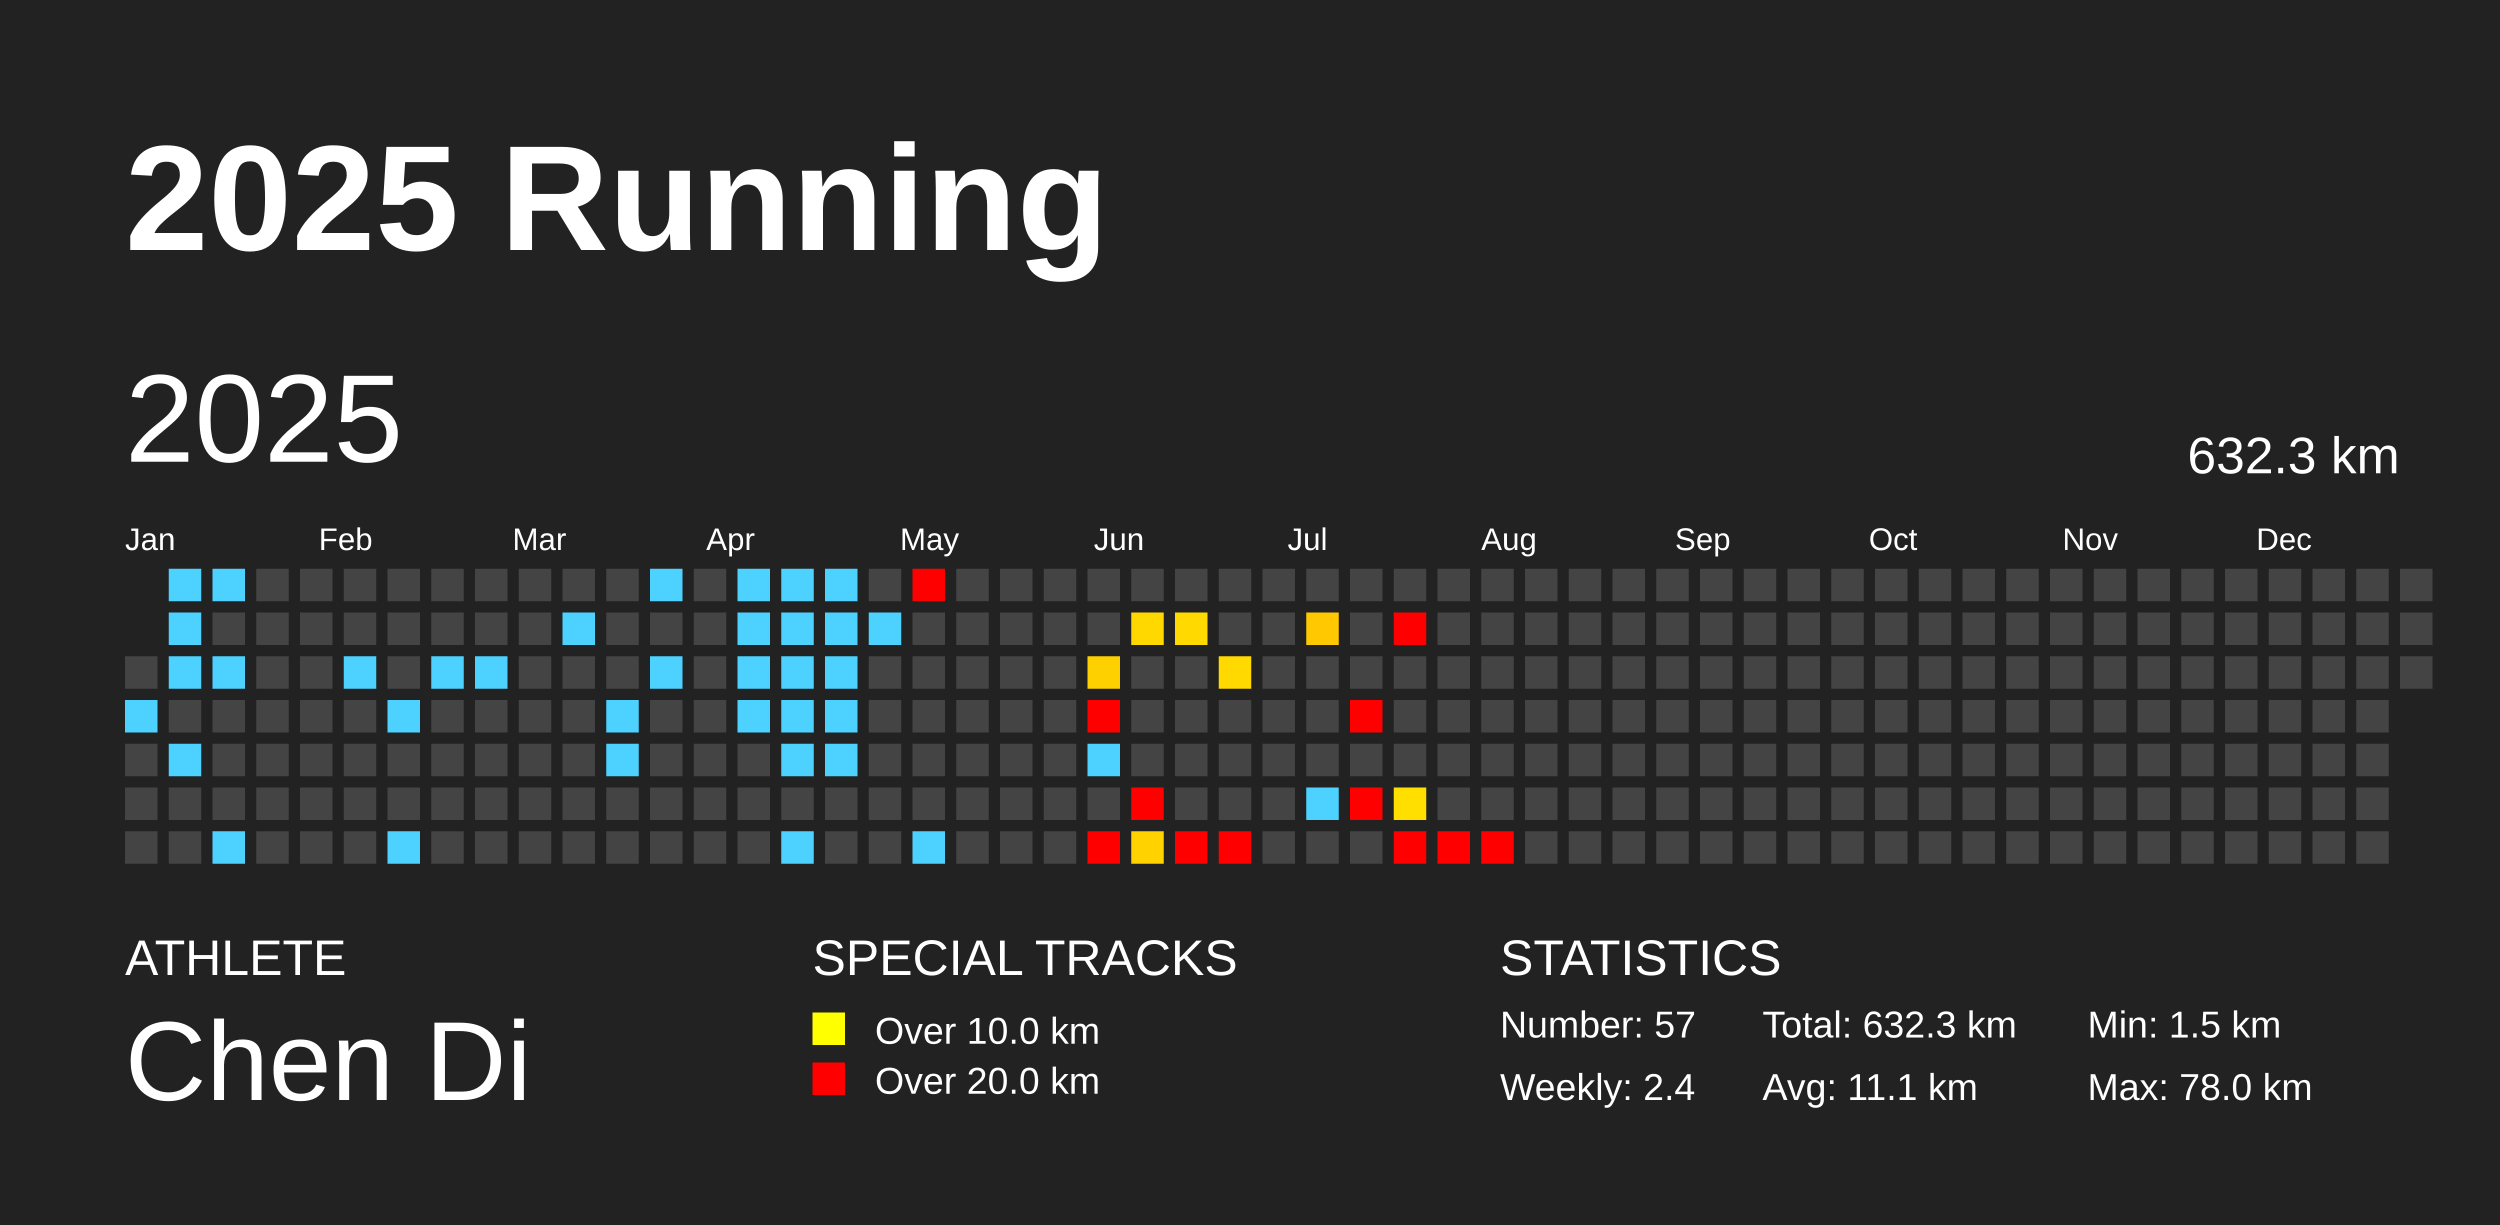
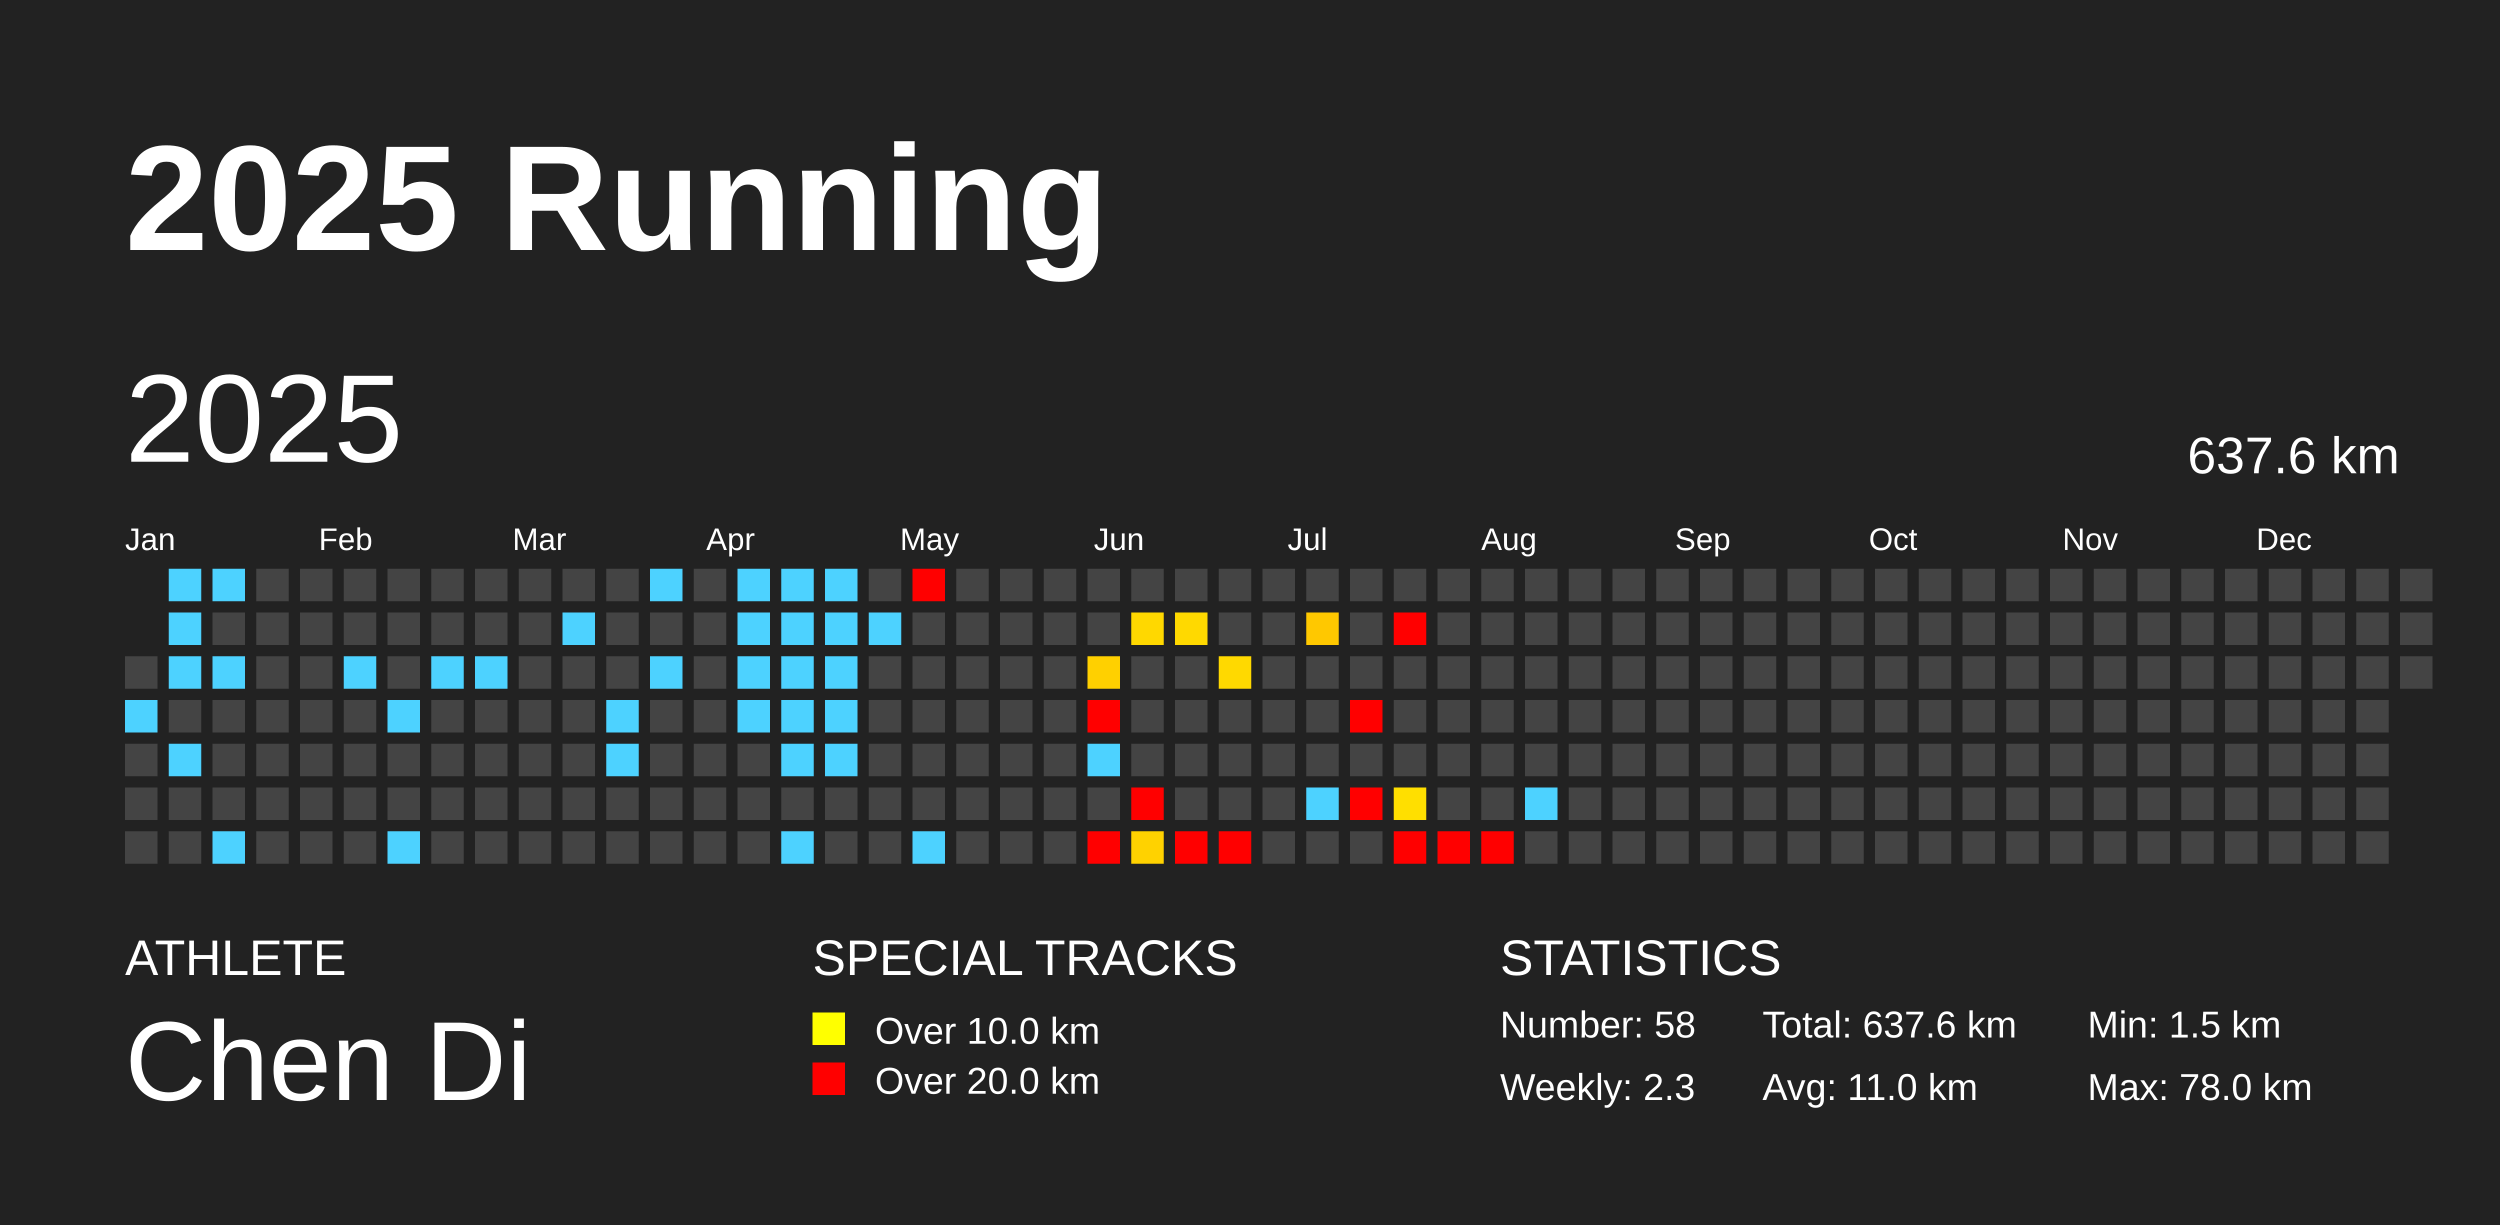
<svg xmlns="http://www.w3.org/2000/svg" baseProfile="full" height="98mm" version="1.1" viewBox="0,0,200,98" width="200mm">
  <defs />
  <rect fill="#222222" height="98" width="200" x="0" y="0" />
  <text fill="#FFFFFF" style="font-size:12px; font-family:Arial; font-weight:bold;" x="10" y="20">2025 Running</text>
  <text fill="#FFFFFF" style="font-size:4px; font-family:Arial" x="10" y="78">ATHLETE</text>
  <text fill="#FFFFFF" style="font-size:9px; font-family:Arial" x="10" y="88">Chen Di</text>
  <text fill="#FFFFFF" style="font-size:4px; font-family:Arial" x="65" y="78">SPECIAL TRACKS</text>
  <rect fill="yellow" height="2.6" width="2.6" x="65" y="81" />
  <text fill="#FFFFFF" style="font-size:3px; font-family:Arial" x="70" y="83.5">Over 10.0 km</text>
  <rect fill="red" height="2.6" width="2.6" x="65" y="85" />
  <text fill="#FFFFFF" style="font-size:3px; font-family:Arial" x="70" y="87.5">Over 20.0 km</text>
  <text fill="#FFFFFF" style="font-size:4px; font-family:Arial" x="120" y="78">STATISTICS</text>
-   <text fill="#FFFFFF" style="font-size:3px; font-family:Arial" x="120" y="83">Number: 57</text>
-   <text fill="#FFFFFF" style="font-size:3px; font-family:Arial" x="120" y="88">Weekly: 2.4</text>
-   <text fill="#FFFFFF" style="font-size:3px; font-family:Arial" x="141" y="83">Total: 632.3 km</text>
-   <text fill="#FFFFFF" style="font-size:3px; font-family:Arial" x="141" y="88">Avg: 11.1 km</text>
+   <text fill="#FFFFFF" style="font-size:3px; font-family:Arial" x="120" y="83">Number: 58</text>
+   <text fill="#FFFFFF" style="font-size:3px; font-family:Arial" x="120" y="88">Weekly: 2.3</text>
+   <text fill="#FFFFFF" style="font-size:3px; font-family:Arial" x="141" y="83">Total: 637.6 km</text>
+   <text fill="#FFFFFF" style="font-size:3px; font-family:Arial" x="141" y="88">Avg: 11.0 km</text>
  <text fill="#FFFFFF" style="font-size:3px; font-family:Arial" x="167" y="83">Min: 1.5 km</text>
  <text fill="#FFFFFF" style="font-size:3px; font-family:Arial" x="167" y="88">Max: 78.0 km</text>
  <text dominant-baseline="hanging" fill="#FFFFFF" style="font-size:10.0px; font-family:Arial;" x="10" y="30">2025</text>
-   <text dominant-baseline="hanging" fill="#FFFFFF" style="font-size:4.125px; font-family:Arial;" x="175" y="35">632.3 km</text>
+   <text dominant-baseline="hanging" fill="#FFFFFF" style="font-size:4.125px; font-family:Arial;" x="175" y="35">637.6 km</text>
  <text fill="#FFFFFF" style="font-size:2.5px; font-family:Arial" x="10.0" y="44">Jan</text>
  <text fill="#FFFFFF" style="font-size:2.5px; font-family:Arial" x="25.5" y="44">Feb</text>
  <text fill="#FFFFFF" style="font-size:2.5px; font-family:Arial" x="41.0" y="44">Mar</text>
  <text fill="#FFFFFF" style="font-size:2.5px; font-family:Arial" x="56.5" y="44">Apr</text>
  <text fill="#FFFFFF" style="font-size:2.5px; font-family:Arial" x="72.0" y="44">May</text>
  <text fill="#FFFFFF" style="font-size:2.5px; font-family:Arial" x="87.5" y="44">Jun</text>
  <text fill="#FFFFFF" style="font-size:2.5px; font-family:Arial" x="103.0" y="44">Jul</text>
  <text fill="#FFFFFF" style="font-size:2.5px; font-family:Arial" x="118.5" y="44">Aug</text>
  <text fill="#FFFFFF" style="font-size:2.5px; font-family:Arial" x="134.0" y="44">Sep</text>
  <text fill="#FFFFFF" style="font-size:2.5px; font-family:Arial" x="149.5" y="44">Oct</text>
  <text fill="#FFFFFF" style="font-size:2.5px; font-family:Arial" x="165.0" y="44">Nov</text>
  <text fill="#FFFFFF" style="font-size:2.5px; font-family:Arial" x="180.5" y="44">Dec</text>
  <rect fill="#444444" height="2.6" width="2.6" x="10.0" y="52.5" />
  <rect fill="#4dd2ff" height="2.6" width="2.6" x="10.0" y="56.0" />
  <rect fill="#444444" height="2.6" width="2.6" x="10.0" y="59.5" />
  <rect fill="#444444" height="2.6" width="2.6" x="10.0" y="63.0" />
  <rect fill="#444444" height="2.6" width="2.6" x="10.0" y="66.5" />
  <rect fill="#4dd2ff" height="2.6" width="2.6" x="13.5" y="45.5" />
  <rect fill="#4dd2ff" height="2.6" width="2.6" x="13.5" y="49.0" />
  <rect fill="#4dd2ff" height="2.6" width="2.6" x="13.5" y="52.5" />
  <rect fill="#444444" height="2.6" width="2.6" x="13.5" y="56.0" />
  <rect fill="#4dd2ff" height="2.6" width="2.6" x="13.5" y="59.5" />
  <rect fill="#444444" height="2.6" width="2.6" x="13.5" y="63.0" />
  <rect fill="#444444" height="2.6" width="2.6" x="13.5" y="66.5" />
  <rect fill="#4dd2ff" height="2.6" width="2.6" x="17.0" y="45.5" />
  <rect fill="#444444" height="2.6" width="2.6" x="17.0" y="49.0" />
  <rect fill="#4dd2ff" height="2.6" width="2.6" x="17.0" y="52.5" />
  <rect fill="#444444" height="2.6" width="2.6" x="17.0" y="56.0" />
  <rect fill="#444444" height="2.6" width="2.6" x="17.0" y="59.5" />
  <rect fill="#444444" height="2.6" width="2.6" x="17.0" y="63.0" />
  <rect fill="#4dd2ff" height="2.6" width="2.6" x="17.0" y="66.5" />
  <rect fill="#444444" height="2.6" width="2.6" x="20.5" y="45.5" />
  <rect fill="#444444" height="2.6" width="2.6" x="20.5" y="49.0" />
  <rect fill="#444444" height="2.6" width="2.6" x="20.5" y="52.5" />
  <rect fill="#444444" height="2.6" width="2.6" x="20.5" y="56.0" />
  <rect fill="#444444" height="2.6" width="2.6" x="20.5" y="59.5" />
  <rect fill="#444444" height="2.6" width="2.6" x="20.5" y="63.0" />
  <rect fill="#444444" height="2.6" width="2.6" x="20.5" y="66.5" />
  <rect fill="#444444" height="2.6" width="2.6" x="24.0" y="45.5" />
  <rect fill="#444444" height="2.6" width="2.6" x="24.0" y="49.0" />
  <rect fill="#444444" height="2.6" width="2.6" x="24.0" y="52.5" />
  <rect fill="#444444" height="2.6" width="2.6" x="24.0" y="56.0" />
  <rect fill="#444444" height="2.6" width="2.6" x="24.0" y="59.5" />
  <rect fill="#444444" height="2.6" width="2.6" x="24.0" y="63.0" />
  <rect fill="#444444" height="2.6" width="2.6" x="24.0" y="66.5" />
  <rect fill="#444444" height="2.6" width="2.6" x="27.5" y="45.5" />
  <rect fill="#444444" height="2.6" width="2.6" x="27.5" y="49.0" />
  <rect fill="#4dd2ff" height="2.6" width="2.6" x="27.5" y="52.5" />
  <rect fill="#444444" height="2.6" width="2.6" x="27.5" y="56.0" />
  <rect fill="#444444" height="2.6" width="2.6" x="27.5" y="59.5" />
  <rect fill="#444444" height="2.6" width="2.6" x="27.5" y="63.0" />
  <rect fill="#444444" height="2.6" width="2.6" x="27.5" y="66.5" />
  <rect fill="#444444" height="2.6" width="2.6" x="31.0" y="45.5" />
  <rect fill="#444444" height="2.6" width="2.6" x="31.0" y="49.0" />
  <rect fill="#444444" height="2.6" width="2.6" x="31.0" y="52.5" />
  <rect fill="#4dd2ff" height="2.6" width="2.6" x="31.0" y="56.0" />
  <rect fill="#444444" height="2.6" width="2.6" x="31.0" y="59.5" />
  <rect fill="#444444" height="2.6" width="2.6" x="31.0" y="63.0" />
  <rect fill="#4dd2ff" height="2.6" width="2.6" x="31.0" y="66.5" />
  <rect fill="#444444" height="2.6" width="2.6" x="34.5" y="45.5" />
  <rect fill="#444444" height="2.6" width="2.6" x="34.5" y="49.0" />
  <rect fill="#4dd2ff" height="2.6" width="2.6" x="34.5" y="52.5" />
  <rect fill="#444444" height="2.6" width="2.6" x="34.5" y="56.0" />
  <rect fill="#444444" height="2.6" width="2.6" x="34.5" y="59.5" />
  <rect fill="#444444" height="2.6" width="2.6" x="34.5" y="63.0" />
  <rect fill="#444444" height="2.6" width="2.6" x="34.5" y="66.5" />
  <rect fill="#444444" height="2.6" width="2.6" x="38.0" y="45.5" />
  <rect fill="#444444" height="2.6" width="2.6" x="38.0" y="49.0" />
  <rect fill="#4dd2ff" height="2.6" width="2.6" x="38.0" y="52.5" />
  <rect fill="#444444" height="2.6" width="2.6" x="38.0" y="56.0" />
  <rect fill="#444444" height="2.6" width="2.6" x="38.0" y="59.5" />
  <rect fill="#444444" height="2.6" width="2.6" x="38.0" y="63.0" />
  <rect fill="#444444" height="2.6" width="2.6" x="38.0" y="66.5" />
  <rect fill="#444444" height="2.6" width="2.6" x="41.5" y="45.5" />
  <rect fill="#444444" height="2.6" width="2.6" x="41.5" y="49.0" />
  <rect fill="#444444" height="2.6" width="2.6" x="41.5" y="52.5" />
  <rect fill="#444444" height="2.6" width="2.6" x="41.5" y="56.0" />
  <rect fill="#444444" height="2.6" width="2.6" x="41.5" y="59.5" />
  <rect fill="#444444" height="2.6" width="2.6" x="41.5" y="63.0" />
  <rect fill="#444444" height="2.6" width="2.6" x="41.5" y="66.5" />
  <rect fill="#444444" height="2.6" width="2.6" x="45.0" y="45.5" />
  <rect fill="#4dd2ff" height="2.6" width="2.6" x="45.0" y="49.0" />
  <rect fill="#444444" height="2.6" width="2.6" x="45.0" y="52.5" />
  <rect fill="#444444" height="2.6" width="2.6" x="45.0" y="56.0" />
  <rect fill="#444444" height="2.6" width="2.6" x="45.0" y="59.5" />
  <rect fill="#444444" height="2.6" width="2.6" x="45.0" y="63.0" />
  <rect fill="#444444" height="2.6" width="2.6" x="45.0" y="66.5" />
  <rect fill="#444444" height="2.6" width="2.6" x="48.5" y="45.5" />
  <rect fill="#444444" height="2.6" width="2.6" x="48.5" y="49.0" />
  <rect fill="#444444" height="2.6" width="2.6" x="48.5" y="52.5" />
  <rect fill="#4dd2ff" height="2.6" width="2.6" x="48.5" y="56.0" />
  <rect fill="#4dd2ff" height="2.6" width="2.6" x="48.5" y="59.5" />
  <rect fill="#444444" height="2.6" width="2.6" x="48.5" y="63.0" />
  <rect fill="#444444" height="2.6" width="2.6" x="48.5" y="66.5" />
  <rect fill="#4dd2ff" height="2.6" width="2.6" x="52.0" y="45.5" />
  <rect fill="#444444" height="2.6" width="2.6" x="52.0" y="49.0" />
  <rect fill="#4dd2ff" height="2.6" width="2.6" x="52.0" y="52.5" />
  <rect fill="#444444" height="2.6" width="2.6" x="52.0" y="56.0" />
  <rect fill="#444444" height="2.6" width="2.6" x="52.0" y="59.5" />
  <rect fill="#444444" height="2.6" width="2.6" x="52.0" y="63.0" />
  <rect fill="#444444" height="2.6" width="2.6" x="52.0" y="66.5" />
  <rect fill="#444444" height="2.6" width="2.6" x="55.5" y="45.5" />
  <rect fill="#444444" height="2.6" width="2.6" x="55.5" y="49.0" />
  <rect fill="#444444" height="2.6" width="2.6" x="55.5" y="52.5" />
  <rect fill="#444444" height="2.6" width="2.6" x="55.5" y="56.0" />
  <rect fill="#444444" height="2.6" width="2.6" x="55.5" y="59.5" />
  <rect fill="#444444" height="2.6" width="2.6" x="55.5" y="63.0" />
  <rect fill="#444444" height="2.6" width="2.6" x="55.5" y="66.5" />
  <rect fill="#4dd2ff" height="2.6" width="2.6" x="59.0" y="45.5" />
  <rect fill="#4dd2ff" height="2.6" width="2.6" x="59.0" y="49.0" />
  <rect fill="#4dd2ff" height="2.6" width="2.6" x="59.0" y="52.5" />
  <rect fill="#4dd2ff" height="2.6" width="2.6" x="59.0" y="56.0" />
  <rect fill="#444444" height="2.6" width="2.6" x="59.0" y="59.5" />
  <rect fill="#444444" height="2.6" width="2.6" x="59.0" y="63.0" />
  <rect fill="#444444" height="2.6" width="2.6" x="59.0" y="66.5" />
  <rect fill="#4dd2ff" height="2.6" width="2.6" x="62.5" y="45.5" />
  <rect fill="#4dd2ff" height="2.6" width="2.6" x="62.5" y="49.0" />
  <rect fill="#4dd2ff" height="2.6" width="2.6" x="62.5" y="52.5" />
  <rect fill="#4dd2ff" height="2.6" width="2.6" x="62.5" y="56.0" />
  <rect fill="#4dd2ff" height="2.6" width="2.6" x="62.5" y="59.5" />
  <rect fill="#444444" height="2.6" width="2.6" x="62.5" y="63.0" />
  <rect fill="#4dd2ff" height="2.6" width="2.6" x="62.5" y="66.5" />
  <rect fill="#4dd2ff" height="2.6" width="2.6" x="66.0" y="45.5" />
  <rect fill="#4dd2ff" height="2.6" width="2.6" x="66.0" y="49.0" />
  <rect fill="#4dd2ff" height="2.6" width="2.6" x="66.0" y="52.5" />
  <rect fill="#4dd2ff" height="2.6" width="2.6" x="66.0" y="56.0" />
  <rect fill="#4dd2ff" height="2.6" width="2.6" x="66.0" y="59.5" />
  <rect fill="#444444" height="2.6" width="2.6" x="66.0" y="63.0" />
  <rect fill="#444444" height="2.6" width="2.6" x="66.0" y="66.5" />
  <rect fill="#444444" height="2.6" width="2.6" x="69.5" y="45.5" />
  <rect fill="#4dd2ff" height="2.6" width="2.6" x="69.5" y="49.0" />
  <rect fill="#444444" height="2.6" width="2.6" x="69.5" y="52.5" />
  <rect fill="#444444" height="2.6" width="2.6" x="69.5" y="56.0" />
  <rect fill="#444444" height="2.6" width="2.6" x="69.5" y="59.5" />
  <rect fill="#444444" height="2.6" width="2.6" x="69.5" y="63.0" />
  <rect fill="#444444" height="2.6" width="2.6" x="69.5" y="66.5" />
  <rect fill="red" height="2.6" width="2.6" x="73.0" y="45.5" />
  <rect fill="#444444" height="2.6" width="2.6" x="73.0" y="49.0" />
  <rect fill="#444444" height="2.6" width="2.6" x="73.0" y="52.5" />
  <rect fill="#444444" height="2.6" width="2.6" x="73.0" y="56.0" />
  <rect fill="#444444" height="2.6" width="2.6" x="73.0" y="59.5" />
  <rect fill="#444444" height="2.6" width="2.6" x="73.0" y="63.0" />
  <rect fill="#4dd2ff" height="2.6" width="2.6" x="73.0" y="66.5" />
  <rect fill="#444444" height="2.6" width="2.6" x="76.5" y="45.5" />
  <rect fill="#444444" height="2.6" width="2.6" x="76.5" y="49.0" />
  <rect fill="#444444" height="2.6" width="2.6" x="76.5" y="52.5" />
  <rect fill="#444444" height="2.6" width="2.6" x="76.5" y="56.0" />
  <rect fill="#444444" height="2.6" width="2.6" x="76.5" y="59.5" />
  <rect fill="#444444" height="2.6" width="2.6" x="76.5" y="63.0" />
  <rect fill="#444444" height="2.6" width="2.6" x="76.5" y="66.5" />
  <rect fill="#444444" height="2.6" width="2.6" x="80.0" y="45.5" />
  <rect fill="#444444" height="2.6" width="2.6" x="80.0" y="49.0" />
  <rect fill="#444444" height="2.6" width="2.6" x="80.0" y="52.5" />
  <rect fill="#444444" height="2.6" width="2.6" x="80.0" y="56.0" />
  <rect fill="#444444" height="2.6" width="2.6" x="80.0" y="59.5" />
  <rect fill="#444444" height="2.6" width="2.6" x="80.0" y="63.0" />
  <rect fill="#444444" height="2.6" width="2.6" x="80.0" y="66.5" />
  <rect fill="#444444" height="2.6" width="2.6" x="83.5" y="45.5" />
  <rect fill="#444444" height="2.6" width="2.6" x="83.5" y="49.0" />
  <rect fill="#444444" height="2.6" width="2.6" x="83.5" y="52.5" />
  <rect fill="#444444" height="2.6" width="2.6" x="83.5" y="56.0" />
  <rect fill="#444444" height="2.6" width="2.6" x="83.5" y="59.5" />
  <rect fill="#444444" height="2.6" width="2.6" x="83.5" y="63.0" />
  <rect fill="#444444" height="2.6" width="2.6" x="83.5" y="66.5" />
  <rect fill="#444444" height="2.6" width="2.6" x="87.0" y="45.5" />
  <rect fill="#444444" height="2.6" width="2.6" x="87.0" y="49.0" />
  <rect fill="#ffd000" height="2.6" width="2.6" x="87.0" y="52.5" />
  <rect fill="red" height="2.6" width="2.6" x="87.0" y="56.0" />
  <rect fill="#4dd2ff" height="2.6" width="2.6" x="87.0" y="59.5" />
  <rect fill="#444444" height="2.6" width="2.6" x="87.0" y="63.0" />
  <rect fill="red" height="2.6" width="2.6" x="87.0" y="66.5" />
  <rect fill="#444444" height="2.6" width="2.6" x="90.5" y="45.5" />
  <rect fill="#ffd800" height="2.6" width="2.6" x="90.5" y="49.0" />
  <rect fill="#444444" height="2.6" width="2.6" x="90.5" y="52.5" />
  <rect fill="#444444" height="2.6" width="2.6" x="90.5" y="56.0" />
  <rect fill="#444444" height="2.6" width="2.6" x="90.5" y="59.5" />
  <rect fill="red" height="2.6" width="2.6" x="90.5" y="63.0" />
  <rect fill="#ffd200" height="2.6" width="2.6" x="90.5" y="66.5" />
  <rect fill="#444444" height="2.6" width="2.6" x="94.0" y="45.5" />
  <rect fill="#ffd900" height="2.6" width="2.6" x="94.0" y="49.0" />
  <rect fill="#444444" height="2.6" width="2.6" x="94.0" y="52.5" />
  <rect fill="#444444" height="2.6" width="2.6" x="94.0" y="56.0" />
  <rect fill="#444444" height="2.6" width="2.6" x="94.0" y="59.5" />
  <rect fill="#444444" height="2.6" width="2.6" x="94.0" y="63.0" />
  <rect fill="red" height="2.6" width="2.6" x="94.0" y="66.5" />
  <rect fill="#444444" height="2.6" width="2.6" x="97.5" y="45.5" />
  <rect fill="#444444" height="2.6" width="2.6" x="97.5" y="49.0" />
  <rect fill="#ffd900" height="2.6" width="2.6" x="97.5" y="52.5" />
  <rect fill="#444444" height="2.6" width="2.6" x="97.5" y="56.0" />
  <rect fill="#444444" height="2.6" width="2.6" x="97.5" y="59.5" />
  <rect fill="#444444" height="2.6" width="2.6" x="97.5" y="63.0" />
  <rect fill="red" height="2.6" width="2.6" x="97.5" y="66.5" />
  <rect fill="#444444" height="2.6" width="2.6" x="101.0" y="45.5" />
  <rect fill="#444444" height="2.6" width="2.6" x="101.0" y="49.0" />
  <rect fill="#444444" height="2.6" width="2.6" x="101.0" y="52.5" />
  <rect fill="#444444" height="2.6" width="2.6" x="101.0" y="56.0" />
  <rect fill="#444444" height="2.6" width="2.6" x="101.0" y="59.5" />
  <rect fill="#444444" height="2.6" width="2.6" x="101.0" y="63.0" />
  <rect fill="#444444" height="2.6" width="2.6" x="101.0" y="66.5" />
  <rect fill="#444444" height="2.6" width="2.6" x="104.5" y="45.5" />
  <rect fill="#ffc800" height="2.6" width="2.6" x="104.5" y="49.0" />
  <rect fill="#444444" height="2.6" width="2.6" x="104.5" y="52.5" />
  <rect fill="#444444" height="2.6" width="2.6" x="104.5" y="56.0" />
  <rect fill="#444444" height="2.6" width="2.6" x="104.5" y="59.5" />
  <rect fill="#4dd2ff" height="2.6" width="2.6" x="104.5" y="63.0" />
  <rect fill="#444444" height="2.6" width="2.6" x="104.5" y="66.5" />
  <rect fill="#444444" height="2.6" width="2.6" x="108.0" y="45.5" />
  <rect fill="#444444" height="2.6" width="2.6" x="108.0" y="49.0" />
  <rect fill="#444444" height="2.6" width="2.6" x="108.0" y="52.5" />
  <rect fill="red" height="2.6" width="2.6" x="108.0" y="56.0" />
  <rect fill="#444444" height="2.6" width="2.6" x="108.0" y="59.5" />
  <rect fill="red" height="2.6" width="2.6" x="108.0" y="63.0" />
  <rect fill="#444444" height="2.6" width="2.6" x="108.0" y="66.5" />
  <rect fill="#444444" height="2.6" width="2.6" x="111.5" y="45.5" />
  <rect fill="red" height="2.6" width="2.6" x="111.5" y="49.0" />
  <rect fill="#444444" height="2.6" width="2.6" x="111.5" y="52.5" />
  <rect fill="#444444" height="2.6" width="2.6" x="111.5" y="56.0" />
  <rect fill="#444444" height="2.6" width="2.6" x="111.5" y="59.5" />
  <rect fill="#ffdf00" height="2.6" width="2.6" x="111.5" y="63.0" />
  <rect fill="red" height="2.6" width="2.6" x="111.5" y="66.5" />
  <rect fill="#444444" height="2.6" width="2.6" x="115.0" y="45.5" />
  <rect fill="#444444" height="2.6" width="2.6" x="115.0" y="49.0" />
  <rect fill="#444444" height="2.6" width="2.6" x="115.0" y="52.5" />
  <rect fill="#444444" height="2.6" width="2.6" x="115.0" y="56.0" />
  <rect fill="#444444" height="2.6" width="2.6" x="115.0" y="59.5" />
  <rect fill="#444444" height="2.6" width="2.6" x="115.0" y="63.0" />
  <rect fill="red" height="2.6" width="2.6" x="115.0" y="66.5" />
  <rect fill="#444444" height="2.6" width="2.6" x="118.5" y="45.5" />
  <rect fill="#444444" height="2.6" width="2.6" x="118.5" y="49.0" />
  <rect fill="#444444" height="2.6" width="2.6" x="118.5" y="52.5" />
  <rect fill="#444444" height="2.6" width="2.6" x="118.5" y="56.0" />
  <rect fill="#444444" height="2.6" width="2.6" x="118.5" y="59.5" />
  <rect fill="#444444" height="2.6" width="2.6" x="118.5" y="63.0" />
  <rect fill="red" height="2.6" width="2.6" x="118.5" y="66.5" />
  <rect fill="#444444" height="2.6" width="2.6" x="122.0" y="45.5" />
  <rect fill="#444444" height="2.6" width="2.6" x="122.0" y="49.0" />
  <rect fill="#444444" height="2.6" width="2.6" x="122.0" y="52.5" />
  <rect fill="#444444" height="2.6" width="2.6" x="122.0" y="56.0" />
  <rect fill="#444444" height="2.6" width="2.6" x="122.0" y="59.5" />
-   <rect fill="#444444" height="2.6" width="2.6" x="122.0" y="63.0" />
+   <rect fill="#4dd2ff" height="2.6" width="2.6" x="122.0" y="63.0" />
  <rect fill="#444444" height="2.6" width="2.6" x="122.0" y="66.5" />
  <rect fill="#444444" height="2.6" width="2.6" x="125.5" y="45.5" />
  <rect fill="#444444" height="2.6" width="2.6" x="125.5" y="49.0" />
  <rect fill="#444444" height="2.6" width="2.6" x="125.5" y="52.5" />
  <rect fill="#444444" height="2.6" width="2.6" x="125.5" y="56.0" />
  <rect fill="#444444" height="2.6" width="2.6" x="125.5" y="59.5" />
  <rect fill="#444444" height="2.6" width="2.6" x="125.5" y="63.0" />
  <rect fill="#444444" height="2.6" width="2.6" x="125.5" y="66.5" />
  <rect fill="#444444" height="2.6" width="2.6" x="129.0" y="45.5" />
  <rect fill="#444444" height="2.6" width="2.6" x="129.0" y="49.0" />
  <rect fill="#444444" height="2.6" width="2.6" x="129.0" y="52.5" />
  <rect fill="#444444" height="2.6" width="2.6" x="129.0" y="56.0" />
  <rect fill="#444444" height="2.6" width="2.6" x="129.0" y="59.5" />
  <rect fill="#444444" height="2.6" width="2.6" x="129.0" y="63.0" />
  <rect fill="#444444" height="2.6" width="2.6" x="129.0" y="66.5" />
  <rect fill="#444444" height="2.6" width="2.6" x="132.5" y="45.5" />
  <rect fill="#444444" height="2.6" width="2.6" x="132.5" y="49.0" />
  <rect fill="#444444" height="2.6" width="2.6" x="132.5" y="52.5" />
  <rect fill="#444444" height="2.6" width="2.6" x="132.5" y="56.0" />
  <rect fill="#444444" height="2.6" width="2.6" x="132.5" y="59.5" />
  <rect fill="#444444" height="2.6" width="2.6" x="132.5" y="63.0" />
  <rect fill="#444444" height="2.6" width="2.6" x="132.5" y="66.5" />
  <rect fill="#444444" height="2.6" width="2.6" x="136.0" y="45.5" />
  <rect fill="#444444" height="2.6" width="2.6" x="136.0" y="49.0" />
  <rect fill="#444444" height="2.6" width="2.6" x="136.0" y="52.5" />
  <rect fill="#444444" height="2.6" width="2.6" x="136.0" y="56.0" />
  <rect fill="#444444" height="2.6" width="2.6" x="136.0" y="59.5" />
  <rect fill="#444444" height="2.6" width="2.6" x="136.0" y="63.0" />
  <rect fill="#444444" height="2.6" width="2.6" x="136.0" y="66.5" />
  <rect fill="#444444" height="2.6" width="2.6" x="139.5" y="45.5" />
  <rect fill="#444444" height="2.6" width="2.6" x="139.5" y="49.0" />
  <rect fill="#444444" height="2.6" width="2.6" x="139.5" y="52.5" />
  <rect fill="#444444" height="2.6" width="2.6" x="139.5" y="56.0" />
  <rect fill="#444444" height="2.6" width="2.6" x="139.5" y="59.5" />
  <rect fill="#444444" height="2.6" width="2.6" x="139.5" y="63.0" />
  <rect fill="#444444" height="2.6" width="2.6" x="139.5" y="66.5" />
  <rect fill="#444444" height="2.6" width="2.6" x="143.0" y="45.5" />
  <rect fill="#444444" height="2.6" width="2.6" x="143.0" y="49.0" />
  <rect fill="#444444" height="2.6" width="2.6" x="143.0" y="52.5" />
  <rect fill="#444444" height="2.6" width="2.6" x="143.0" y="56.0" />
  <rect fill="#444444" height="2.6" width="2.6" x="143.0" y="59.5" />
  <rect fill="#444444" height="2.6" width="2.6" x="143.0" y="63.0" />
  <rect fill="#444444" height="2.6" width="2.6" x="143.0" y="66.5" />
  <rect fill="#444444" height="2.6" width="2.6" x="146.5" y="45.5" />
  <rect fill="#444444" height="2.6" width="2.6" x="146.5" y="49.0" />
  <rect fill="#444444" height="2.6" width="2.6" x="146.5" y="52.5" />
  <rect fill="#444444" height="2.6" width="2.6" x="146.5" y="56.0" />
  <rect fill="#444444" height="2.6" width="2.6" x="146.5" y="59.5" />
  <rect fill="#444444" height="2.6" width="2.6" x="146.5" y="63.0" />
  <rect fill="#444444" height="2.6" width="2.6" x="146.5" y="66.5" />
  <rect fill="#444444" height="2.6" width="2.6" x="150.0" y="45.5" />
  <rect fill="#444444" height="2.6" width="2.6" x="150.0" y="49.0" />
  <rect fill="#444444" height="2.6" width="2.6" x="150.0" y="52.5" />
  <rect fill="#444444" height="2.6" width="2.6" x="150.0" y="56.0" />
  <rect fill="#444444" height="2.6" width="2.6" x="150.0" y="59.5" />
  <rect fill="#444444" height="2.6" width="2.6" x="150.0" y="63.0" />
  <rect fill="#444444" height="2.6" width="2.6" x="150.0" y="66.5" />
  <rect fill="#444444" height="2.6" width="2.6" x="153.5" y="45.5" />
  <rect fill="#444444" height="2.6" width="2.6" x="153.5" y="49.0" />
  <rect fill="#444444" height="2.6" width="2.6" x="153.5" y="52.5" />
  <rect fill="#444444" height="2.6" width="2.6" x="153.5" y="56.0" />
  <rect fill="#444444" height="2.6" width="2.6" x="153.5" y="59.5" />
  <rect fill="#444444" height="2.6" width="2.6" x="153.5" y="63.0" />
  <rect fill="#444444" height="2.6" width="2.6" x="153.5" y="66.5" />
  <rect fill="#444444" height="2.6" width="2.6" x="157.0" y="45.5" />
  <rect fill="#444444" height="2.6" width="2.6" x="157.0" y="49.0" />
  <rect fill="#444444" height="2.6" width="2.6" x="157.0" y="52.5" />
  <rect fill="#444444" height="2.6" width="2.6" x="157.0" y="56.0" />
  <rect fill="#444444" height="2.6" width="2.6" x="157.0" y="59.5" />
  <rect fill="#444444" height="2.6" width="2.6" x="157.0" y="63.0" />
  <rect fill="#444444" height="2.6" width="2.6" x="157.0" y="66.5" />
  <rect fill="#444444" height="2.6" width="2.6" x="160.5" y="45.5" />
  <rect fill="#444444" height="2.6" width="2.6" x="160.5" y="49.0" />
  <rect fill="#444444" height="2.6" width="2.6" x="160.5" y="52.5" />
  <rect fill="#444444" height="2.6" width="2.6" x="160.5" y="56.0" />
  <rect fill="#444444" height="2.6" width="2.6" x="160.5" y="59.5" />
  <rect fill="#444444" height="2.6" width="2.6" x="160.5" y="63.0" />
  <rect fill="#444444" height="2.6" width="2.6" x="160.5" y="66.5" />
  <rect fill="#444444" height="2.6" width="2.6" x="164.0" y="45.5" />
  <rect fill="#444444" height="2.6" width="2.6" x="164.0" y="49.0" />
  <rect fill="#444444" height="2.6" width="2.6" x="164.0" y="52.5" />
  <rect fill="#444444" height="2.6" width="2.6" x="164.0" y="56.0" />
  <rect fill="#444444" height="2.6" width="2.6" x="164.0" y="59.5" />
  <rect fill="#444444" height="2.6" width="2.6" x="164.0" y="63.0" />
  <rect fill="#444444" height="2.6" width="2.6" x="164.0" y="66.5" />
  <rect fill="#444444" height="2.6" width="2.6" x="167.5" y="45.5" />
  <rect fill="#444444" height="2.6" width="2.6" x="167.5" y="49.0" />
  <rect fill="#444444" height="2.6" width="2.6" x="167.5" y="52.5" />
  <rect fill="#444444" height="2.6" width="2.6" x="167.5" y="56.0" />
  <rect fill="#444444" height="2.6" width="2.6" x="167.5" y="59.5" />
  <rect fill="#444444" height="2.6" width="2.6" x="167.5" y="63.0" />
  <rect fill="#444444" height="2.6" width="2.6" x="167.5" y="66.5" />
  <rect fill="#444444" height="2.6" width="2.6" x="171.0" y="45.5" />
  <rect fill="#444444" height="2.6" width="2.6" x="171.0" y="49.0" />
  <rect fill="#444444" height="2.6" width="2.6" x="171.0" y="52.5" />
  <rect fill="#444444" height="2.6" width="2.6" x="171.0" y="56.0" />
  <rect fill="#444444" height="2.6" width="2.6" x="171.0" y="59.5" />
  <rect fill="#444444" height="2.6" width="2.6" x="171.0" y="63.0" />
  <rect fill="#444444" height="2.6" width="2.6" x="171.0" y="66.5" />
  <rect fill="#444444" height="2.6" width="2.6" x="174.5" y="45.5" />
  <rect fill="#444444" height="2.6" width="2.6" x="174.5" y="49.0" />
  <rect fill="#444444" height="2.6" width="2.6" x="174.5" y="52.5" />
  <rect fill="#444444" height="2.6" width="2.6" x="174.5" y="56.0" />
  <rect fill="#444444" height="2.6" width="2.6" x="174.5" y="59.5" />
  <rect fill="#444444" height="2.6" width="2.6" x="174.5" y="63.0" />
  <rect fill="#444444" height="2.6" width="2.6" x="174.5" y="66.5" />
  <rect fill="#444444" height="2.6" width="2.6" x="178.0" y="45.5" />
  <rect fill="#444444" height="2.6" width="2.6" x="178.0" y="49.0" />
  <rect fill="#444444" height="2.6" width="2.6" x="178.0" y="52.5" />
  <rect fill="#444444" height="2.6" width="2.6" x="178.0" y="56.0" />
  <rect fill="#444444" height="2.6" width="2.6" x="178.0" y="59.5" />
  <rect fill="#444444" height="2.6" width="2.6" x="178.0" y="63.0" />
  <rect fill="#444444" height="2.6" width="2.6" x="178.0" y="66.5" />
  <rect fill="#444444" height="2.6" width="2.6" x="181.5" y="45.5" />
  <rect fill="#444444" height="2.6" width="2.6" x="181.5" y="49.0" />
  <rect fill="#444444" height="2.6" width="2.6" x="181.5" y="52.5" />
  <rect fill="#444444" height="2.6" width="2.6" x="181.5" y="56.0" />
  <rect fill="#444444" height="2.6" width="2.6" x="181.5" y="59.5" />
  <rect fill="#444444" height="2.6" width="2.6" x="181.5" y="63.0" />
  <rect fill="#444444" height="2.6" width="2.6" x="181.5" y="66.5" />
  <rect fill="#444444" height="2.6" width="2.6" x="185.0" y="45.5" />
  <rect fill="#444444" height="2.6" width="2.6" x="185.0" y="49.0" />
  <rect fill="#444444" height="2.6" width="2.6" x="185.0" y="52.5" />
  <rect fill="#444444" height="2.6" width="2.6" x="185.0" y="56.0" />
  <rect fill="#444444" height="2.6" width="2.6" x="185.0" y="59.5" />
  <rect fill="#444444" height="2.6" width="2.6" x="185.0" y="63.0" />
  <rect fill="#444444" height="2.6" width="2.6" x="185.0" y="66.5" />
  <rect fill="#444444" height="2.6" width="2.6" x="188.5" y="45.5" />
  <rect fill="#444444" height="2.6" width="2.6" x="188.5" y="49.0" />
  <rect fill="#444444" height="2.6" width="2.6" x="188.5" y="52.5" />
  <rect fill="#444444" height="2.6" width="2.6" x="188.5" y="56.0" />
  <rect fill="#444444" height="2.6" width="2.6" x="188.5" y="59.5" />
  <rect fill="#444444" height="2.6" width="2.6" x="188.5" y="63.0" />
  <rect fill="#444444" height="2.6" width="2.6" x="188.5" y="66.5" />
  <rect fill="#444444" height="2.6" width="2.6" x="192.0" y="45.5" />
  <rect fill="#444444" height="2.6" width="2.6" x="192.0" y="49.0" />
  <rect fill="#444444" height="2.6" width="2.6" x="192.0" y="52.5" />
</svg>
